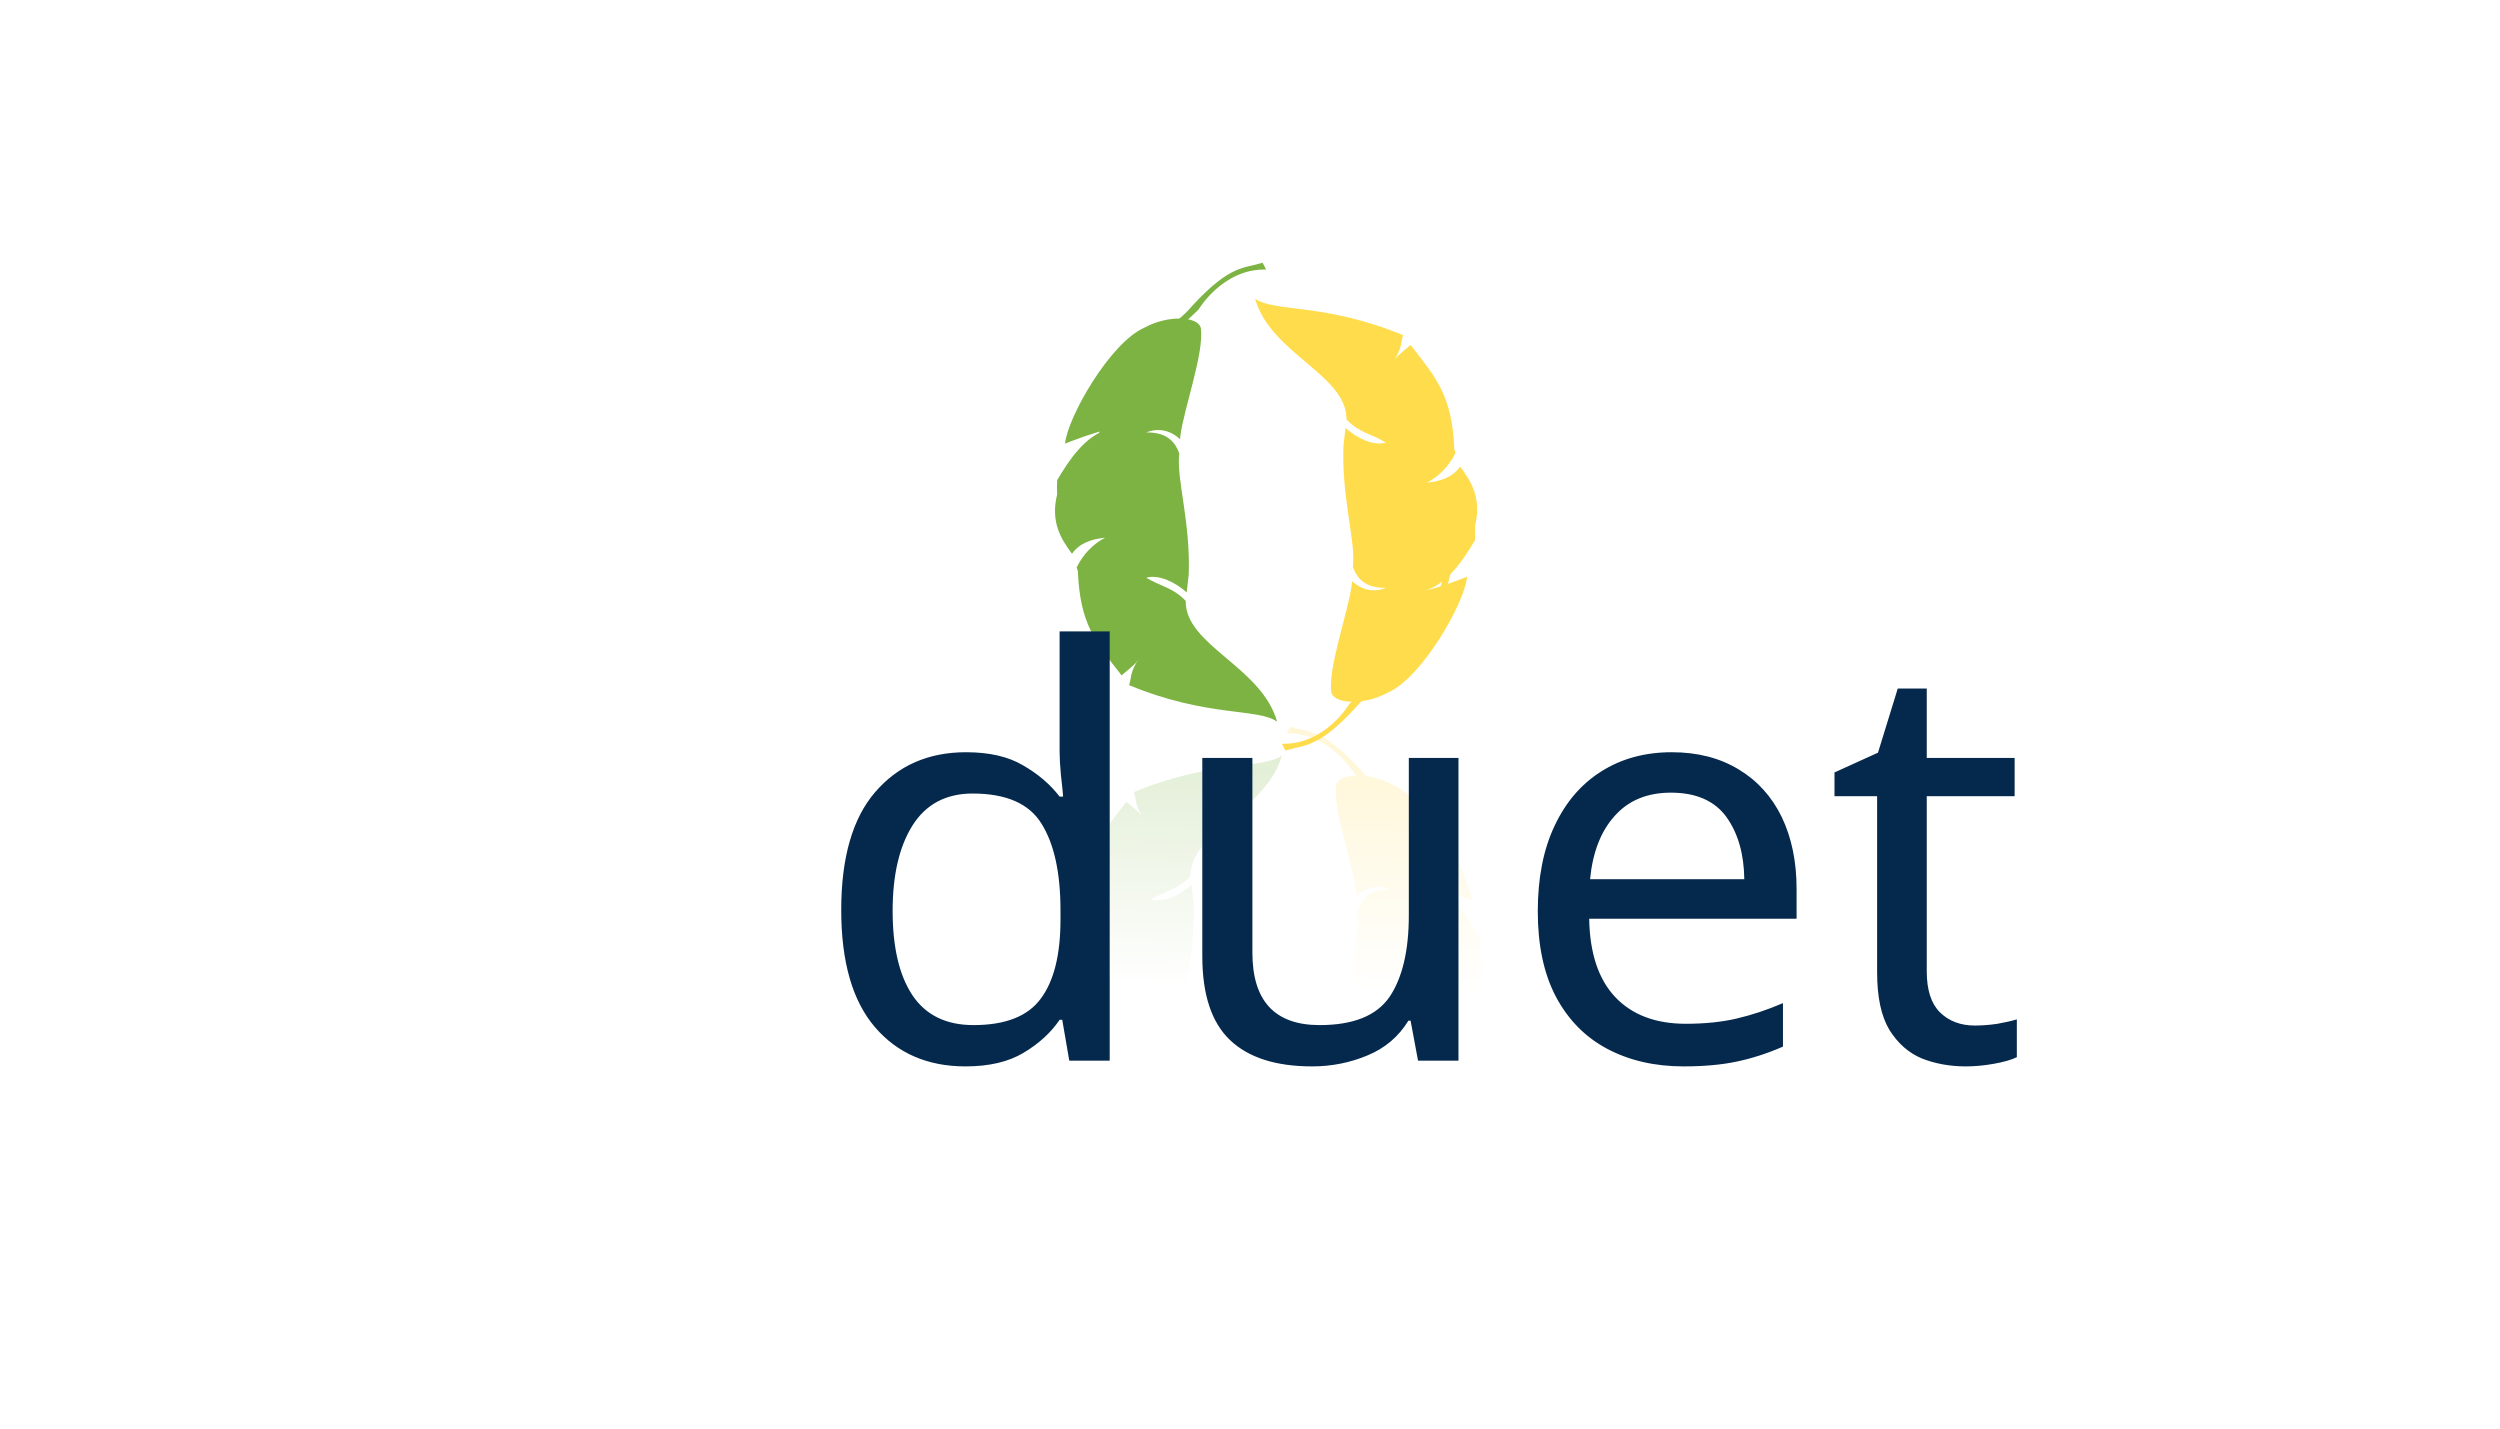
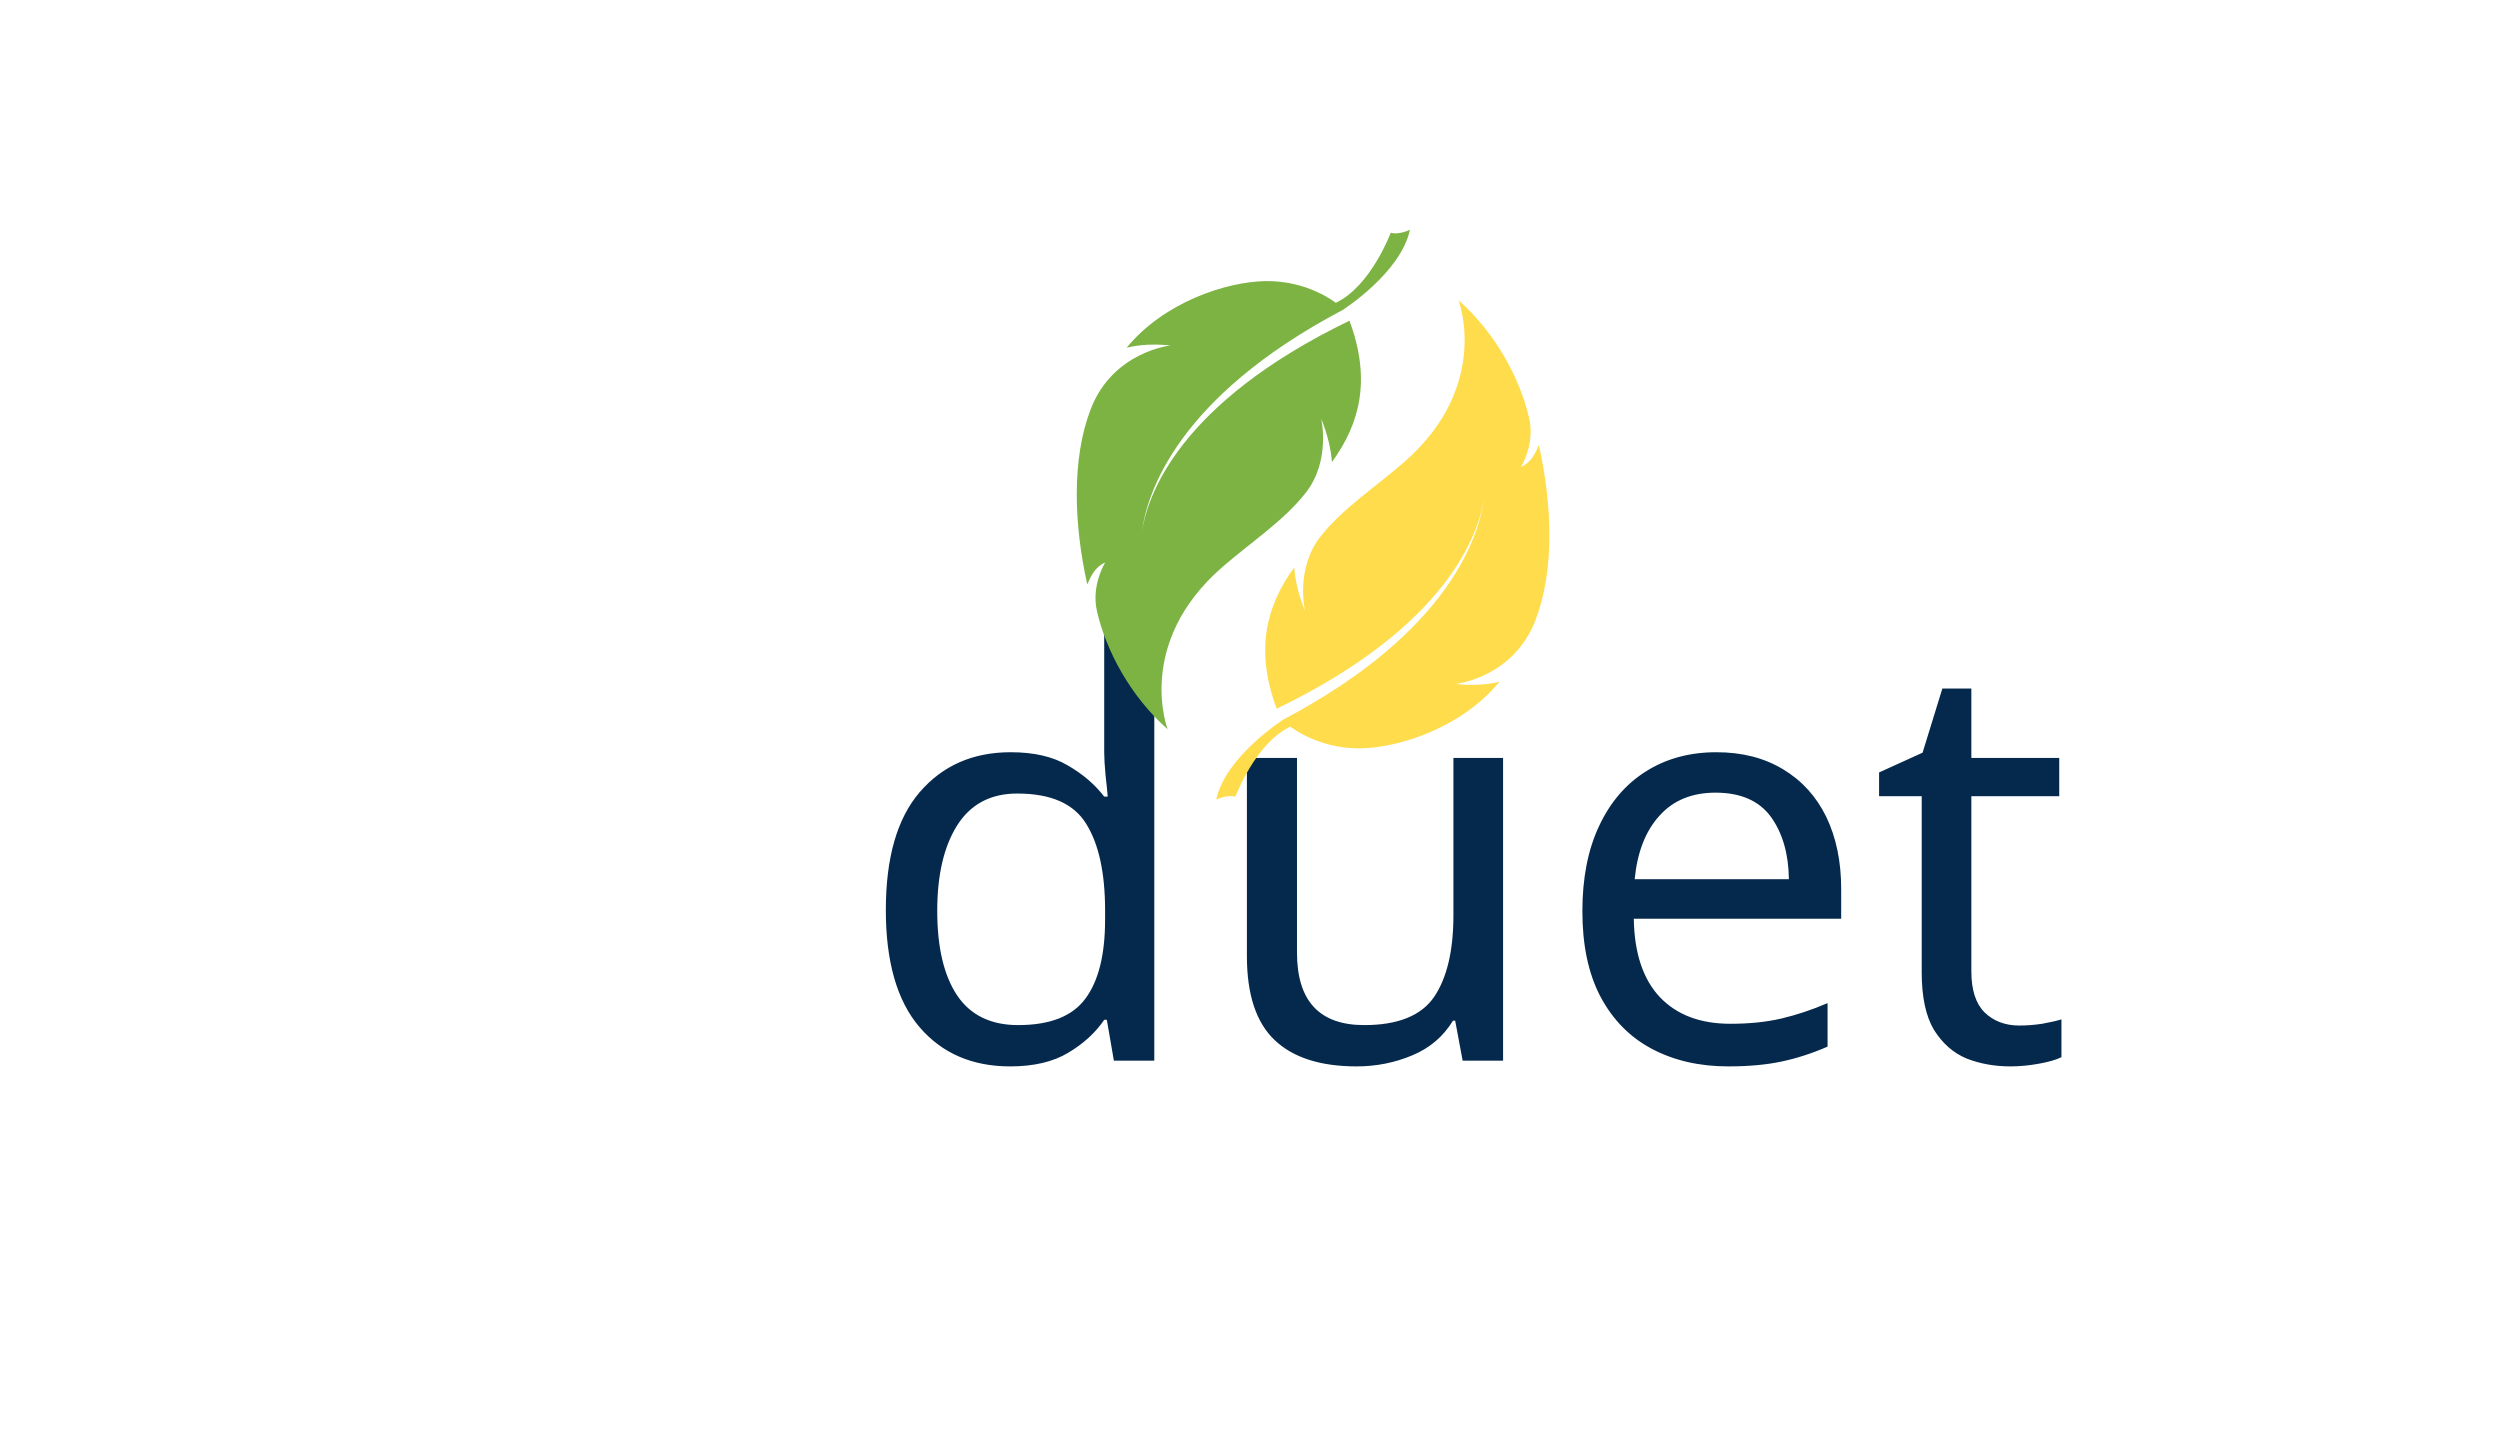
- <svg xmlns="http://www.w3.org/2000/svg" xmlns:xlink="http://www.w3.org/1999/xlink" width="3.5in" height="2in" viewBox="0 0 88.9 50.8" id="svg6956" version="1.1">
-   <defs id="defs6958">
-     <linearGradient xlink:href="#linearGradient6898" id="linearGradient6926" gradientUnits="userSpaceOnUse" gradientTransform="matrix(0.3990884,0,0,0.5256426,-495.3365,-282.9442)" x1="536.099" y1="452.648" x2="557.018" y2="452.029" />
-     <linearGradient id="linearGradient6898">
-       <stop style="stop-color:#ffffff;stop-opacity:1" offset="0" id="stop6900" />
-       <stop style="stop-color:#ffffff;stop-opacity:0" offset="1" id="stop6902" />
-     </linearGradient>
-   </defs>
+ <svg xmlns="http://www.w3.org/2000/svg" width="3.5in" height="2in" viewBox="0 0 88.9 50.8" id="svg6956" version="1.1">
+   <defs id="defs6958" />
  <g id="layer1" transform="translate(0,-246.2)">
-     <path id="path6906" d="m 40.506,269.599 c -0.353,0.57 -0.252,0.653 -0.356,0.965 2.792,1.155 4.586,0.808 5.264,1.3 -0.552,-1.965 -3.274,-2.711 -3.25,-4.297 -0.472,-0.488 -0.863,-0.496 -1.403,-0.823 0.451,-0.131 1.051,0.172 1.437,0.521 0.024,-0.216 0.048,-0.428 0.073,-0.634 0.07,-1.869 -0.45,-3.431 -0.335,-4.3 -0.173,-0.509 -0.539,-0.764 -1.179,-0.752 0.41,-0.166 0.84,-0.097 1.203,0.237 0.006,-0.053 0.012,-0.107 0.02,-0.159 0.137,-0.977 0.832,-2.891 0.725,-3.767 -0.055,-0.447 -1.167,-0.503 -2.003,-0.041 -1.228,0.528 -2.745,3.203 -2.829,4.125 0,0 0.973,-0.387 1.51,-0.496 -0.777,0.215 -1.357,1.06 -1.789,1.793 -0.009,0.173 -0.01,0.343 -0.002,0.508 -0.246,1.002 0.152,1.605 0.528,2.113 0.268,-0.378 0.679,-0.52 1.181,-0.572 -0.422,0.215 -0.787,0.592 -1.005,1.039 l -0.017,-0.006 c 0.017,0.051 0.033,0.101 0.049,0.149 0.08,1.891 0.612,2.505 1.555,3.714 0.512,-0.429 0.489,-0.4 0.624,-0.618 z" style="display:inline;fill:#7cb342;fill-opacity:1;stroke:none;stroke-width:0.344" />
-     <path style="display:inline;fill:#ffdc4c;fill-opacity:1;stroke:none;stroke-width:0.344" d="m 49.538,259.084 c 0.353,-0.57 0.252,-0.653 0.356,-0.965 -2.792,-1.155 -4.586,-0.808 -5.264,-1.3 0.552,1.965 3.274,2.711 3.25,4.297 0.472,0.488 0.863,0.496 1.403,0.823 -0.451,0.131 -1.051,-0.172 -1.437,-0.521 -0.024,0.216 -0.048,0.428 -0.073,0.634 -0.07,1.869 0.45,3.431 0.335,4.3 0.173,0.509 0.539,0.764 1.179,0.752 -0.41,0.166 -0.84,0.097 -1.203,-0.237 -0.006,0.053 -0.012,0.107 -0.02,0.159 -0.137,0.977 -0.832,2.891 -0.725,3.767 0.055,0.447 1.167,0.503 2.003,0.041 1.228,-0.528 2.745,-3.203 2.829,-4.125 0,0 -0.973,0.387 -1.51,0.496 0.777,-0.215 1.357,-1.06 1.789,-1.793 0.009,-0.173 0.01,-0.343 0.002,-0.508 0.246,-1.002 -0.152,-1.605 -0.528,-2.113 -0.268,0.378 -0.679,0.52 -1.181,0.572 0.422,-0.215 0.787,-0.592 1.005,-1.039 l 0.017,0.006 c -0.017,-0.051 -0.033,-0.101 -0.049,-0.149 -0.08,-1.891 -0.612,-2.505 -1.555,-3.714 -0.512,0.429 -0.489,0.4 -0.624,0.618 z" id="path6908" />
-     <path style="display:inline;fill:#7cb342;fill-opacity:1;stroke:none;stroke-width:0.248" d="m 45.024,255.785 c -1.54,-0.042 -2.401,1.42 -2.401,1.42 -0.713,0.692 -1.489,1.313 -2.113,2.104 -0.627,0.785 -1.081,1.752 -1.347,2.794 -0.134,0.521 -0.224,1.059 -0.283,1.602 -0.062,0.543 -0.075,1.094 -0.12,1.642 0.014,-0.55 -0.003,-1.1 0.029,-1.652 0.028,-0.551 0.089,-1.104 0.197,-1.646 0.212,-1.085 0.626,-2.137 1.246,-3.015 0.617,-0.877 1.501,-1.164 2.173,-1.969 1.347,-1.459 1.835,-1.316 2.492,-1.521 z" id="path6910" />
-     <path id="path6912" d="m 45.585,272.648 c 1.54,0.042 2.401,-1.42 2.401,-1.42 0.713,-0.692 1.489,-1.313 2.113,-2.104 0.627,-0.785 1.081,-1.752 1.347,-2.794 0.134,-0.521 0.224,-1.059 0.283,-1.602 0.062,-0.543 0.075,-1.094 0.12,-1.642 -0.014,0.55 0.003,1.1 -0.029,1.652 -0.028,0.551 -0.089,1.104 -0.197,1.646 -0.212,1.085 -0.626,2.137 -1.246,3.015 -0.617,0.877 -1.501,1.164 -2.173,1.969 -1.347,1.459 -1.835,1.316 -2.492,1.521 z" style="display:inline;fill:#ffdc4c;fill-opacity:1;stroke:none;stroke-width:0.248" />
-     <g style="opacity:0.222" id="g6914" transform="matrix(0.3954791,0,0,0.3954791,-165.5054,106.1787)">
-       <path id="path6916" d="m 521.349,427.717 c -0.894,-1.442 -0.636,-1.652 -0.901,-2.441 7.061,-2.921 11.596,-2.043 13.31,-3.286 -1.395,4.968 -8.278,6.856 -8.218,10.864 -1.193,1.233 -2.181,1.254 -3.547,2.081 1.141,0.331 2.658,-0.434 3.635,-1.318 0.062,0.546 0.123,1.082 0.184,1.602 0.177,4.726 -1.137,8.674 -0.848,10.873 -0.437,1.287 -1.364,1.933 -2.98,1.901 1.036,0.421 2.124,0.245 3.042,-0.599 0.014,0.135 0.03,0.27 0.05,0.401 0.347,2.471 2.103,7.31 1.832,9.524 -0.138,1.129 -2.95,1.273 -5.065,0.103 -3.104,-1.336 -6.941,-8.099 -7.153,-10.43 0,0 2.461,0.977 3.817,1.255 -1.965,-0.544 -3.431,-2.681 -4.524,-4.533 -0.023,-0.437 -0.026,-0.868 -0.004,-1.286 -0.622,-2.535 0.385,-4.059 1.336,-5.342 0.678,0.957 1.716,1.316 2.986,1.447 -1.067,-0.544 -1.989,-1.496 -2.541,-2.628 l -0.044,0.015 c 0.042,-0.129 0.084,-0.255 0.125,-0.377 0.203,-4.78 1.547,-6.335 3.932,-9.391 1.294,1.086 1.236,1.012 1.577,1.564 z" style="display:inline;fill:#7cb342;fill-opacity:1;stroke:none;stroke-width:0.869" />
-       <path style="display:inline;fill:#ffdc4c;fill-opacity:1;stroke:none;stroke-width:0.869" d="m 544.187,454.305 c 0.894,1.442 0.636,1.652 0.901,2.441 -7.061,2.921 -11.596,2.043 -13.31,3.286 1.395,-4.968 8.278,-6.856 8.218,-10.864 1.193,-1.233 2.181,-1.254 3.547,-2.081 -1.141,-0.331 -2.658,0.434 -3.635,1.318 -0.062,-0.546 -0.123,-1.082 -0.184,-1.602 -0.177,-4.726 1.137,-8.674 0.848,-10.873 0.437,-1.287 1.364,-1.933 2.98,-1.901 -1.036,-0.421 -2.124,-0.245 -3.042,0.599 -0.014,-0.135 -0.03,-0.27 -0.05,-0.401 -0.347,-2.471 -2.103,-7.31 -1.832,-9.524 0.138,-1.129 2.95,-1.273 5.065,-0.103 3.104,1.336 6.941,8.099 7.153,10.43 0,0 -2.461,-0.977 -3.817,-1.255 1.965,0.544 3.431,2.681 4.524,4.533 0.023,0.437 0.026,0.868 0.004,1.286 0.622,2.535 -0.385,4.059 -1.336,5.342 -0.678,-0.957 -1.716,-1.316 -2.986,-1.447 1.067,0.544 1.989,1.496 2.541,2.628 l 0.044,-0.015 c -0.042,0.129 -0.084,0.255 -0.125,0.377 -0.203,4.78 -1.547,6.335 -3.932,9.391 -1.294,-1.086 -1.236,-1.012 -1.577,-1.564 z" id="path6918" />
-       <path style="display:inline;fill:#7cb342;fill-opacity:1;stroke:none;stroke-width:0.626" d="m 532.773,462.649 c -3.895,0.107 -6.072,-3.59 -6.072,-3.59 -1.802,-1.749 -3.764,-3.32 -5.344,-5.321 -1.585,-1.984 -2.734,-4.43 -3.405,-7.066 -0.339,-1.316 -0.568,-2.677 -0.714,-4.051 -0.156,-1.374 -0.19,-2.766 -0.303,-4.152 0.035,1.39 -0.008,2.782 0.072,4.177 0.071,1.394 0.224,2.79 0.497,4.163 0.535,2.743 1.584,5.403 3.151,7.625 1.56,2.218 3.795,2.943 5.495,4.979 3.407,3.689 4.641,3.327 6.3,3.847 z" id="path6920" />
-       <path id="path6922" d="m 534.191,420.007 c 3.895,-0.107 6.072,3.59 6.072,3.59 1.802,1.749 3.764,3.32 5.344,5.321 1.585,1.984 2.734,4.43 3.405,7.066 0.339,1.316 0.568,2.677 0.714,4.051 0.156,1.374 0.19,2.766 0.303,4.152 -0.035,-1.39 0.008,-2.782 -0.072,-4.177 -0.071,-1.394 -0.224,-2.79 -0.497,-4.163 -0.535,-2.743 -1.584,-5.403 -3.151,-7.625 -1.56,-2.218 -3.795,-2.943 -5.495,-4.979 -3.407,-3.689 -4.641,-3.327 -6.3,-3.847 z" style="display:inline;fill:#ffdc4c;fill-opacity:1;stroke:none;stroke-width:0.626" />
-     </g>
-     <rect transform="matrix(0,-1,-1,0,0,0)" y="-53.806" x="-289.52" height="16.934" width="16.483" id="rect6924" style="opacity:1;fill:url(#linearGradient6926);fill-opacity:1;stroke:none;stroke-width:0.671;stroke-miterlimit:4;stroke-dasharray:none;stroke-dashoffset:0;stroke-opacity:1" />
-     <text id="text6928" y="283.916" x="28.803" style="font-style:normal;font-variant:normal;font-weight:normal;font-stretch:normal;font-size:20.09px;line-height:125%;font-family:'Sinhala MN';-inkscape-font-specification:'Sinhala MN';letter-spacing:0px;word-spacing:0px;fill:#05294d;fill-opacity:1;stroke:none;stroke-width:0.304px;stroke-linecap:butt;stroke-linejoin:miter;stroke-opacity:1;" xml:space="preserve">
-       <tspan style="font-style:normal;font-variant:normal;font-weight:normal;font-stretch:normal;font-size:20.09px;font-family:'Sinhala MN';-inkscape-font-specification:'Sinhala MN';fill:#05294d;fill-opacity:1;stroke-width:0.304px;" y="283.916" x="28.803" id="tspan6930">duet</tspan>
+     <text id="text6928" y="283.916" x="30.391" style="font-style:normal;font-variant:normal;font-weight:normal;font-stretch:normal;font-size:20.09px;line-height:125%;font-family:'Sinhala MN';-inkscape-font-specification:'Sinhala MN';letter-spacing:0px;word-spacing:0px;fill:#05294d;fill-opacity:1;stroke:none;stroke-width:0.304px;stroke-linecap:butt;stroke-linejoin:miter;stroke-opacity:1" xml:space="preserve">
+       <tspan style="font-style:normal;font-variant:normal;font-weight:normal;font-stretch:normal;font-size:20.09px;font-family:'Sinhala MN';-inkscape-font-specification:'Sinhala MN';fill:#05294d;fill-opacity:1;stroke-width:0.304px" y="283.916" x="30.391" id="tspan6930">duet</tspan>
    </text>
+     <path id="path9442" style="display:inline;fill:#ffdc4c;fill-opacity:1;fill-rule:nonzero;stroke:none;stroke-width:0.008" d="m 54.72,262.031 c -0.135,0.308 -0.273,0.609 -0.638,0.78 0,0 0.51,-0.807 0.295,-1.741 -0.32,-1.392 -1.18,-3.015 -2.512,-4.195 0,0 1.174,3.054 -1.945,5.767 -1.013,0.881 -2.18,1.64 -2.964,2.639 -0.904,1.152 -0.55,2.645 -0.55,2.645 -0.232,-0.575 -0.349,-1.09 -0.383,-1.551 -1.008,1.387 -1.397,2.947 -0.624,5.028 6.112,-2.957 7.185,-6.248 7.38,-7.498 -0.179,1.35 -1.234,4.763 -7.136,7.878 0,0 -2.063,1.31 -2.395,2.853 0,0 0.396,-0.194 0.683,-0.104 0,0 0.707,-1.906 1.955,-2.493 0,0 0.991,0.798 2.501,0.772 1.407,-0.024 3.617,-0.758 4.935,-2.369 -0.432,0.105 -0.947,0.145 -1.563,0.08 0,0 2.046,-0.212 2.838,-2.257 0.688,-1.777 0.601,-4.105 0.126,-6.237" />
+     <path d="m 38.666,266.976 c 0.135,-0.308 0.273,-0.609 0.638,-0.78 0,0 -0.51,0.807 -0.295,1.741 0.32,1.392 1.18,3.015 2.512,4.195 0,0 -1.174,-3.054 1.945,-5.767 1.013,-0.881 2.18,-1.64 2.964,-2.639 0.904,-1.152 0.55,-2.645 0.55,-2.645 0.232,0.575 0.349,1.09 0.383,1.551 1.008,-1.387 1.397,-2.947 0.624,-5.028 -6.112,2.957 -7.185,6.248 -7.38,7.498 0.179,-1.35 1.234,-4.763 7.136,-7.878 0,0 2.063,-1.31 2.395,-2.853 0,0 -0.396,0.194 -0.683,0.104 0,0 -0.707,1.906 -1.955,2.493 0,0 -0.991,-0.798 -2.501,-0.772 -1.407,0.024 -3.617,0.758 -4.935,2.369 0.432,-0.105 0.947,-0.145 1.563,-0.08 0,0 -2.046,0.212 -2.838,2.257 -0.688,1.777 -0.601,4.105 -0.126,6.237" style="display:inline;fill:#7cb342;fill-opacity:1;fill-rule:nonzero;stroke:none;stroke-width:0.008" id="path9459" />
  </g>
</svg>
